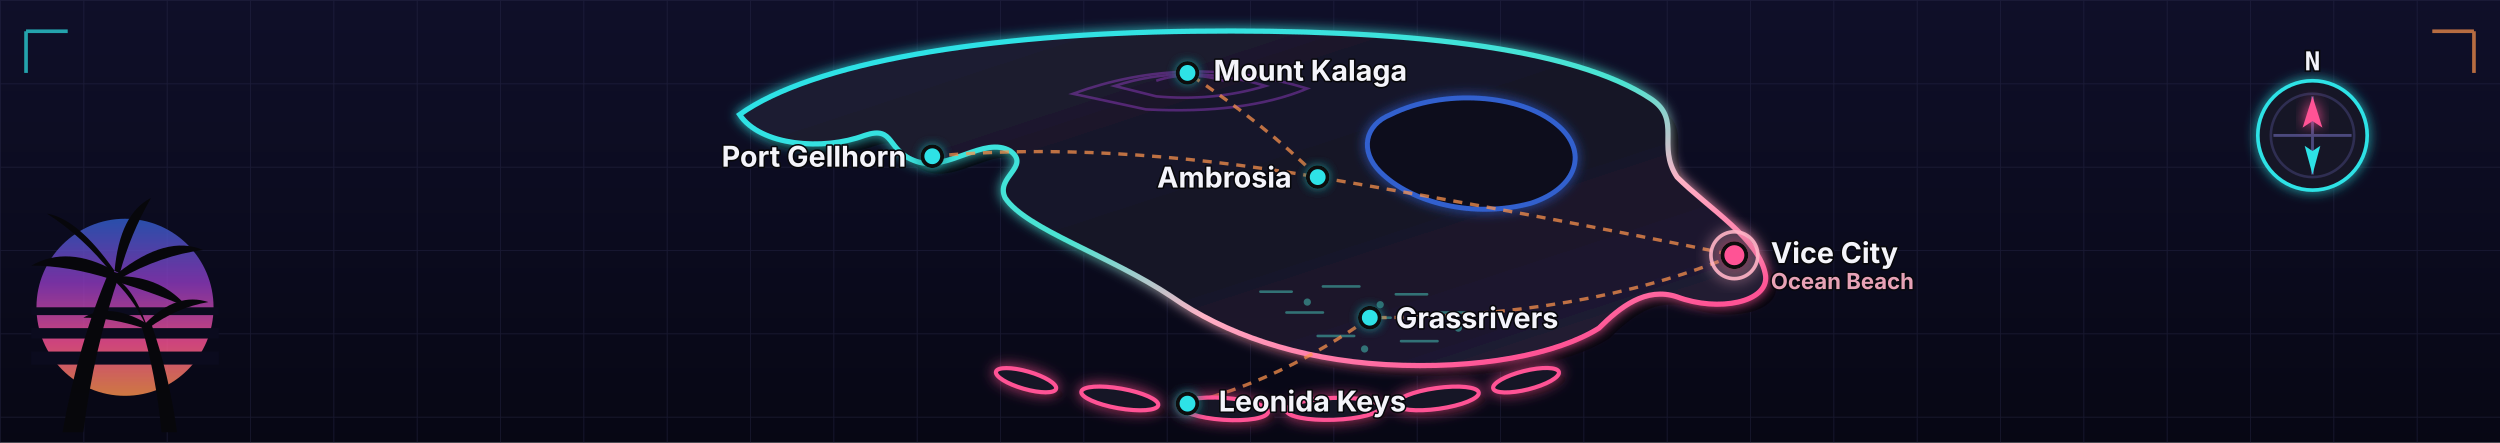
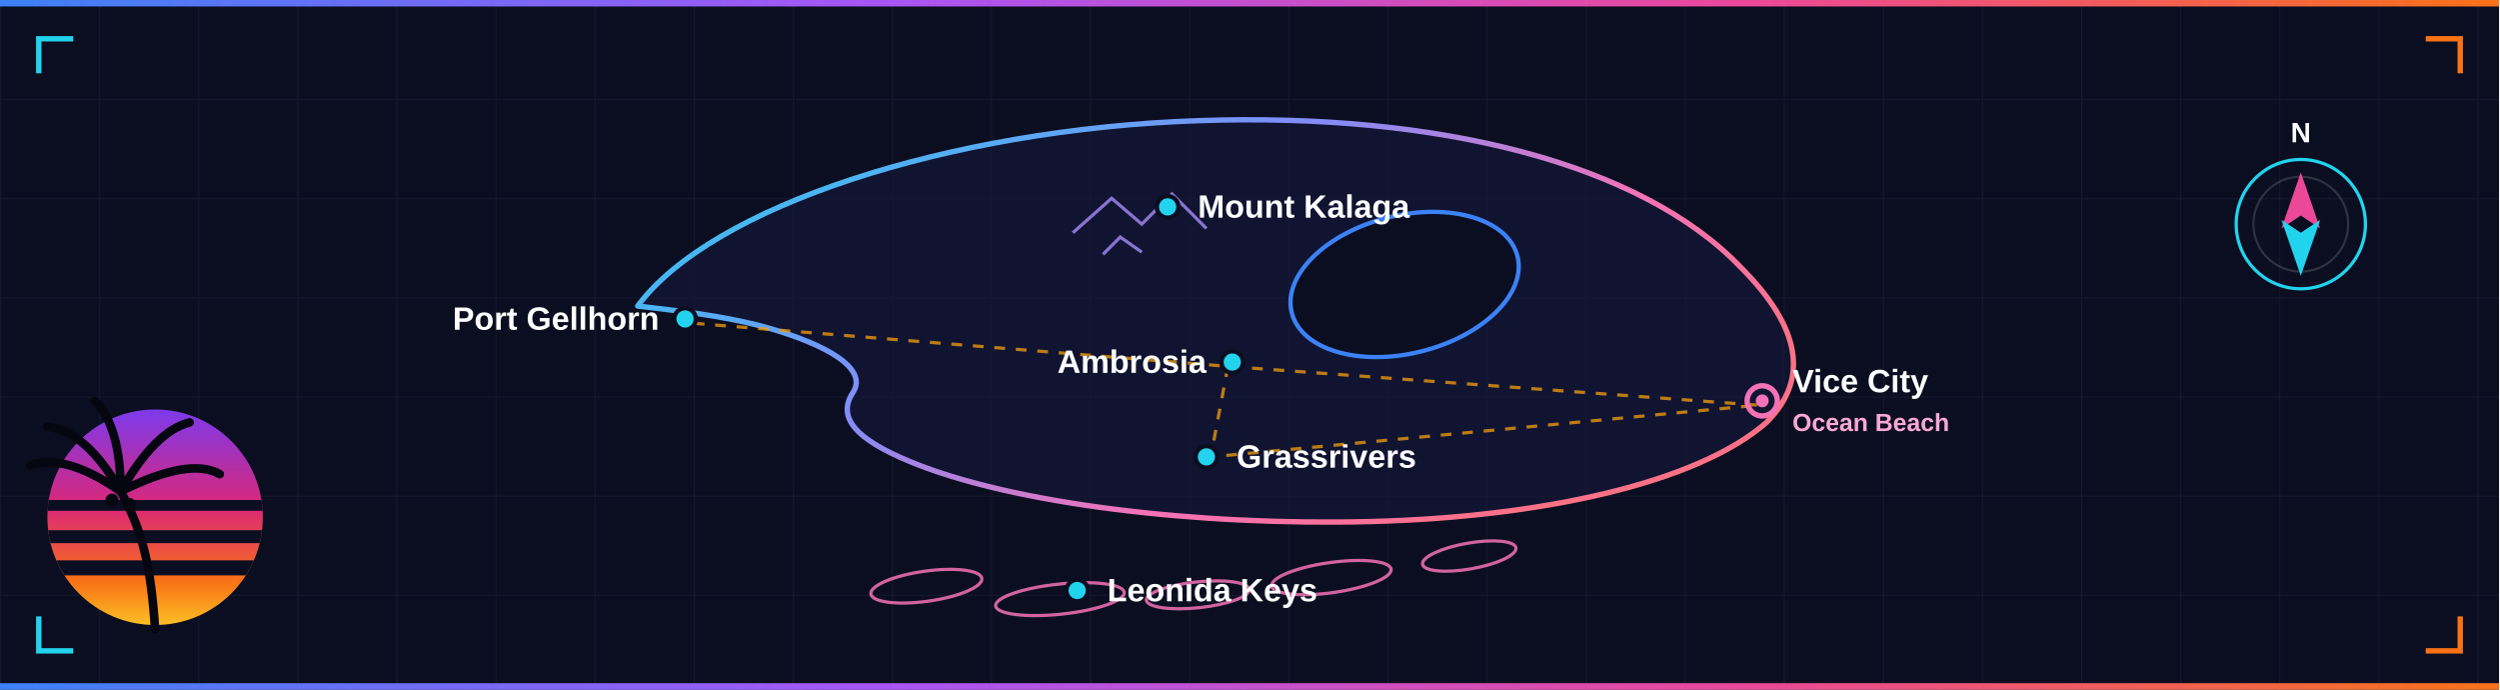
- <svg xmlns="http://www.w3.org/2000/svg" viewBox="0 0 960 170" role="img" aria-label="Neon map of the state of Leonida with six official regions">
+ <svg xmlns="http://www.w3.org/2000/svg" viewBox="0 0 1160 320" role="img" aria-label="Stylised neon map of Leonida showing Mount Kalaga, Ambrosia, Port Gellhorn, Vice City, Ocean Beach, Grassrivers and the Leonida Keys">
  <defs>
-     <linearGradient id="nightSea" x1="0" y1="0" x2="0" y2="1">
-       <stop offset="0%" stop-color="#0f0f29" />
-       <stop offset="55%" stop-color="#0b0b1e" />
-       <stop offset="100%" stop-color="#070714" />
+     <linearGradient id="sunset" x1="0" y1="0" x2="0" y2="1">
+       <stop offset="0" stop-color="#7c3aed" />
+       <stop offset="0.45" stop-color="#db2777" />
+       <stop offset="0.8" stop-color="#f97316" />
+       <stop offset="1" stop-color="#fbbf24" />
    </linearGradient>
-     <linearGradient id="sunsetVertical" x1="0" y1="0" x2="0" y2="1">
-       <stop offset="0%" stop-color="#3060CE" />
-       <stop offset="36%" stop-color="#913BC2" />
-       <stop offset="70%" stop-color="#FF5395" />
-       <stop offset="100%" stop-color="#FF944C" />
+     <linearGradient id="coast" x1="0" y1="0" x2="1" y2="0.55">
+       <stop offset="0" stop-color="#22d3ee" />
+       <stop offset="0.45" stop-color="#818cf8" />
+       <stop offset="0.75" stop-color="#f472b6" />
+       <stop offset="1" stop-color="#fb7185" />
    </linearGradient>
-     <linearGradient id="landFill" x1="0" y1="0" x2="1" y2="1">
-       <stop offset="0%" stop-color="#1d1c34" />
-       <stop offset="55%" stop-color="#171726" />
-       <stop offset="100%" stop-color="#241b36" />
+     <linearGradient id="frame" x1="0" y1="0" x2="1" y2="0">
+       <stop offset="0" stop-color="#3b82f6" />
+       <stop offset="0.35" stop-color="#a855f7" />
+       <stop offset="0.7" stop-color="#ec4899" />
+       <stop offset="1" stop-color="#f97316" />
    </linearGradient>
-     <linearGradient id="coastStroke" x1="0.15" y1="0.1" x2="0.85" y2="0.9">
-       <stop offset="0%" stop-color="#2de2e6" />
-       <stop offset="48%" stop-color="#4de3d1" />
-       <stop offset="72%" stop-color="#ffb2c6" />
-       <stop offset="100%" stop-color="#FF5395" />
-     </linearGradient>
-     <filter id="glowCyan" x="-25%" y="-25%" width="150%" height="150%">
-       <feGaussianBlur stdDeviation="2.2" result="blur" />
-       <feMerge>
-         <feMergeNode in="blur" />
-         <feMergeNode in="SourceGraphic" />
-       </feMerge>
-     </filter>
-     <filter id="glowPink" x="-30%" y="-30%" width="160%" height="160%">
-       <feGaussianBlur stdDeviation="2.6" result="blur" />
-       <feMerge>
-         <feMergeNode in="blur" />
-         <feMergeNode in="SourceGraphic" />
-       </feMerge>
-     </filter>
-     <pattern id="grid" width="32" height="32" patternUnits="userSpaceOnUse">
-       <path d="M 32 0 L 0 0 0 32" fill="none" stroke="#2f2e52" stroke-width="0.65" opacity="0.4" />
+     <pattern id="grid" width="46" height="46" patternUnits="userSpaceOnUse">
+       <path d="M46 0H0V46" fill="none" stroke="#94a3ff" stroke-opacity="0.07" stroke-width="1" />
    </pattern>
+     <clipPath id="sunClip">
+       <circle cx="72" cy="240" r="50" />
+     </clipPath>
  </defs>
-   <rect width="960" height="170" fill="url(#nightSea)" />
-   <rect width="960" height="170" fill="url(#grid)" />
-   <path d="M 10 12 L 26 12 M 10 12 L 10 28" fill="none" stroke="#2de2e6" stroke-width="1.4" opacity="0.7" />
-   <path d="M 950 12 L 934 12 M 950 12 L 950 28" fill="none" stroke="#FF944C" stroke-width="1.4" opacity="0.7" />
-   <circle cx="48" cy="118" r="34" fill="url(#sunsetVertical)" opacity="0.8" />
-   <rect x="12" y="118" width="72" height="3" fill="#0b0b1e" />
-   <rect x="12" y="126" width="72" height="4" fill="#0b0b1e" />
-   <rect x="12" y="135" width="72" height="5" fill="#0b0b1e" />
-   <g fill="#07070b">
-     <path d="M 24 166 Q 30 132 42 104 L 46 105 Q 36 134 32 166 Z" />
-     <path d="M 44 104 Q 26 94 12 102 Q 26 102 42 107 Z" />
-     <path d="M 44 104 Q 30 84 18 82 Q 32 91 43 105 Z" />
-     <path d="M 44 104 Q 46 82 58 76 Q 50 90 46 105 Z" />
-     <path d="M 45 105 Q 64 90 78 96 Q 62 98 46 107 Z" />
-     <path d="M 45 106 Q 62 106 72 118 Q 58 112 44 108 Z" />
-     <path d="M 62 166 Q 60 144 54 124 L 58 124 Q 65 144 68 166 Z" />
-     <path d="M 56 124 Q 42 116 32 122 Q 43 122 55 126 Z" />
-     <path d="M 56 124 Q 50 108 42 106 Q 51 114 56 125 Z" />
-     <path d="M 56 124 Q 68 112 80 116 Q 68 118 57 126 Z" />
+   <rect x="0" y="0" width="1160" height="320" fill="#0b0e20" />
+   <rect x="0" y="0" width="1160" height="320" fill="url(#grid)" />
+   <rect x="0" y="0" width="1160" height="3" fill="url(#frame)" />
+   <rect x="0" y="317" width="1160" height="3" fill="url(#frame)" />
+   <path d="M18 34V18h16" fill="none" stroke="#22d3ee" stroke-width="2.5" />
+   <path d="M1126 18h16v16" fill="none" stroke="#f97316" stroke-width="2.5" />
+   <path d="M18 286v16h16" fill="none" stroke="#22d3ee" stroke-width="2.5" />
+   <path d="M1126 302h16v-16" fill="none" stroke="#f97316" stroke-width="2.5" />
+   <g>
+     <circle cx="72" cy="240" r="50" fill="url(#sunset)" />
+     <g clip-path="url(#sunClip)">
+       <rect x="14" y="232" width="116" height="5" fill="#0b0e20" />
+       <rect x="14" y="246" width="116" height="6" fill="#0b0e20" />
+       <rect x="14" y="260" width="116" height="7" fill="#0b0e20" />
+     </g>
+     <g stroke="#05060f" stroke-width="4" stroke-linecap="round" fill="none">
+       <path d="M72 292C70 262 66 246 56 228" />
+       <path d="M56 228Q30 210 14 216" />
+       <path d="M56 228Q40 200 22 198" />
+       <path d="M56 228Q56 198 44 186" />
+       <path d="M56 228Q72 200 88 196" />
+       <path d="M56 228Q88 212 102 220" />
+     </g>
+     <circle cx="52" cy="232" r="3" fill="#05060f" />
+     <circle cx="60" cy="234" r="3" fill="#05060f" />
  </g>
-   <path d="M 284 44 C 312 24 378 13 458 12 C 538 11 604 18 634 38 C 646 46 636 56 644 68 C 656 80 676 92 678 106 C 679 116 660 120 644 114 C 632 110 622 118 614 126 C 598 136 568 142 532 140 C 498 138 470 128 450 114 C 426 98 394 88 386 76 C 382 68 396 64 388 58 C 378 52 364 66 352 62 C 340 58 344 48 332 52 C 316 58 292 56 284 44 Z" transform="translate(4, 4)" fill="#05050c" opacity="0.88" />
-   <path d="M 284 44 C 312 24 378 13 458 12 C 538 11 604 18 634 38 C 646 46 636 56 644 68 C 656 80 676 92 678 106 C 679 116 660 120 644 114 C 632 110 622 118 614 126 C 598 136 568 142 532 140 C 498 138 470 128 450 114 C 426 98 394 88 386 76 C 382 68 396 64 388 58 C 378 52 364 66 352 62 C 340 58 344 48 332 52 C 316 58 292 56 284 44 Z" fill="url(#landFill)" stroke="url(#coastStroke)" stroke-width="2" filter="url(#glowCyan)" />
-   <g fill="none" stroke="#913BC2" stroke-width="1" opacity="0.48">
-     <path d="M 412 36 Q 456 20 502 34 Q 478 44 440 42 Z" />
-     <path d="M 428 33 Q 456 24 486 33 Q 466 39 444 37 Z" />
-     <path d="M 444 31 Q 456 27 470 31" />
+   <path d="M296 142 C330 96 440 60 556 56 C668 52 762 76 808 124 C836 152 840 176 820 196 C788 224 716 240 636 242 C556 244 470 234 422 214 C398 204 388 194 396 182 C403 171 384 160 356 152 C334 146 312 144 296 142 Z" fill="#131838" fill-opacity="0.7" stroke="url(#coast)" stroke-width="2.5" stroke-linejoin="round" />
+   <ellipse cx="652" cy="132" rx="54" ry="32" transform="rotate(-14 652 132)" fill="#0b0e20" stroke="#3b82f6" stroke-width="2" />
+   <g fill="none" stroke="#a78bfa" stroke-width="1.5" opacity="0.8">
+     <path d="M498 108L516 92l14 12 14-14 16 16" />
+     <path d="M512 118l8-8 10 7" />
  </g>
-   <path d="M 534 44 C 554 34 584 36 598 48 C 610 58 606 72 588 78 C 566 84 542 78 530 66 C 522 58 524 48 534 44 Z" fill="#0b0b1e" stroke="#3060CE" stroke-width="1.9" filter="url(#glowCyan)" />
-   <g stroke="#4de3d1" stroke-width="1" stroke-linecap="round" opacity="0.45">
-     <line x1="484" y1="112" x2="496" y2="112" />
-     <line x1="508" y1="110" x2="522" y2="110" />
-     <line x1="536" y1="113" x2="548" y2="113" />
-     <line x1="494" y1="120" x2="508" y2="120" />
-     <line x1="522" y1="122" x2="534" y2="122" />
-     <line x1="552" y1="120" x2="564" y2="120" />
-     <line x1="506" y1="129" x2="520" y2="129" />
-     <line x1="538" y1="131" x2="552" y2="131" />
-     <circle cx="502" cy="116" r="0.9" fill="#4de3d1" />
-     <circle cx="530" cy="117" r="0.9" fill="#4de3d1" />
-     <circle cx="560" cy="126" r="0.9" fill="#4de3d1" />
-     <circle cx="524" cy="134" r="0.9" fill="#4de3d1" />
+   <g fill="none" stroke="#f59e0b" stroke-width="1.5" stroke-dasharray="5 5" opacity="0.75">
+     <path d="M322 150L570 170 816 188" />
+     <path d="M570 170L562 212 816 188" />
  </g>
-   <g fill="none" stroke="#FF944C" stroke-width="1.3" stroke-dasharray="3.5 3" opacity="0.72">
-     <path d="M 358 60 Q 424 54 506 68 Q 588 82 666 98" />
-     <path d="M 506 68 Q 486 48 456 28" />
-     <path d="M 666 98 Q 608 122 526 122 Q 492 146 456 155" />
+   <g fill="none" stroke="#f472b6" stroke-width="1.5" opacity="0.85">
+     <ellipse cx="430" cy="272" rx="26" ry="7" transform="rotate(-8 430 272)" />
+     <ellipse cx="492" cy="278" rx="30" ry="7" transform="rotate(-6 492 278)" />
+     <ellipse cx="556" cy="276" rx="24" ry="6" transform="rotate(-6 556 276)" />
+     <ellipse cx="618" cy="268" rx="28" ry="7" transform="rotate(-8 618 268)" />
+     <ellipse cx="682" cy="258" rx="22" ry="6" transform="rotate(-10 682 258)" />
  </g>
-   <g fill="#05050c" opacity="0.85" transform="translate(2.5, 2.5)">
-     <ellipse cx="586" cy="146" rx="13" ry="3.6" transform="rotate(-14 586 146)" />
-     <ellipse cx="552" cy="153" rx="16" ry="4" transform="rotate(-8 552 153)" />
-     <ellipse cx="512" cy="157" rx="18" ry="4.2" transform="rotate(-2 512 157)" />
-     <ellipse cx="470" cy="157" rx="17" ry="4.2" transform="rotate(4 470 157)" />
-     <ellipse cx="430" cy="153" rx="15" ry="3.8" transform="rotate(10 430 153)" />
-     <ellipse cx="394" cy="146" rx="12" ry="3.4" transform="rotate(16 394 146)" />
+   <g font-family="Segoe UI, Arial, sans-serif" font-size="15" font-weight="700" fill="#ffffff">
+     <circle cx="542" cy="96" r="5" fill="#22d3ee" stroke="#0b0e20" stroke-width="2" />
+     <text x="556" y="101">Mount Kalaga</text>
+     <circle cx="318" cy="148" r="5" fill="#22d3ee" stroke="#0b0e20" stroke-width="2" />
+     <text x="306" y="153" text-anchor="end">Port Gellhorn</text>
+     <circle cx="572" cy="168" r="5" fill="#22d3ee" stroke="#0b0e20" stroke-width="2" />
+     <text x="560" y="173" text-anchor="end">Ambrosia</text>
+     <circle cx="560" cy="212" r="5" fill="#22d3ee" stroke="#0b0e20" stroke-width="2" />
+     <text x="574" y="217">Grassrivers</text>
+     <circle cx="500" cy="274" r="5" fill="#22d3ee" stroke="#0b0e20" stroke-width="2" />
+     <text x="514" y="279">Leonida Keys</text>
+     <circle cx="818" cy="186" r="7" fill="none" stroke="#f472b6" stroke-width="2.5" />
+     <circle cx="818" cy="186" r="3" fill="#f472b6" />
+     <text x="832" y="182">Vice City</text>
+     <text x="832" y="200" font-size="11.5" font-weight="600" fill="#f9a8d4">Ocean Beach</text>
  </g>
-   <g fill="#171726" stroke="#FF5395" stroke-width="1.6" filter="url(#glowPink)">
-     <ellipse cx="586" cy="146" rx="13" ry="3.6" transform="rotate(-14 586 146)" />
-     <ellipse cx="552" cy="153" rx="16" ry="4" transform="rotate(-8 552 153)" />
-     <ellipse cx="512" cy="157" rx="18" ry="4.2" transform="rotate(-2 512 157)" />
-     <ellipse cx="470" cy="157" rx="17" ry="4.2" transform="rotate(4 470 157)" />
-     <ellipse cx="430" cy="153" rx="15" ry="3.8" transform="rotate(10 430 153)" />
-     <ellipse cx="394" cy="146" rx="12" ry="3.4" transform="rotate(16 394 146)" />
-   </g>
-   <g fill="#2de2e6" stroke="#07070b" stroke-width="1.5" filter="url(#glowCyan)">
-     <circle cx="456" cy="28" r="3.8" />
-     <circle cx="358" cy="60" r="3.8" />
-     <circle cx="506" cy="68" r="3.8" />
-     <circle cx="526" cy="122" r="3.8" />
-     <circle cx="456" cy="155" r="3.8" />
-   </g>
-   <g filter="url(#glowPink)">
-     <circle cx="666" cy="98" r="4.6" fill="#FF5395" stroke="#07070b" stroke-width="1.5" />
-     <circle cx="666" cy="98" r="9" fill="none" stroke="#ffb2c6" stroke-width="1.4" opacity="0.9" />
-   </g>
-   <g font-family="ui-sans-serif, system-ui, -apple-system, sans-serif" font-size="11" font-weight="700" fill="#f4f4fa" stroke="#07070b" stroke-width="1.2" paint-order="stroke fill" stroke-linejoin="round">
-     <text x="466" y="31">Mount Kalaga</text>
-     <text x="348" y="64" text-anchor="end">Port Gellhorn</text>
-     <text x="496" y="72" text-anchor="end">Ambrosia</text>
-     <text x="680" y="101">Vice City</text>
-     <text x="680" y="111" font-size="8.5" fill="#ffb2c6" opacity="0.9">Ocean Beach</text>
-     <text x="536" y="126">Grassrivers</text>
-     <text x="468" y="158">Leonida Keys</text>
-   </g>
-   <g transform="translate(888, 52)">
-     <circle r="21" fill="#171726" stroke="#2de2e6" stroke-width="1.4" filter="url(#glowCyan)" />
-     <circle r="16" fill="none" stroke="#2f2e52" stroke-width="1" />
-     <line x1="0" y1="-15" x2="0" y2="15" stroke="#4b497d" stroke-width="1.1" />
-     <line x1="-15" y1="0" x2="15" y2="0" stroke="#4b497d" stroke-width="1.1" />
-     <polygon points="0,-15 3.8,-3 0,-5.5 -3.8,-3" fill="#FF5395" filter="url(#glowPink)" />
-     <polygon points="0,15 3,4 0,6 -3,4" fill="#2de2e6" />
-     <text x="0" y="-25" text-anchor="middle" font-family="ui-monospace, Menlo, monospace" font-size="10" font-weight="700" fill="#f4f4fa" stroke="#07070b" stroke-width="1.2" paint-order="stroke fill">N</text>
+   <g>
+     <circle cx="1068" cy="104" r="30" fill="none" stroke="#22d3ee" stroke-width="1.5" />
+     <circle cx="1068" cy="104" r="22" fill="none" stroke="#ffffff" stroke-opacity="0.15" stroke-width="1" />
+     <text x="1068" y="66" text-anchor="middle" font-family="Segoe UI, Arial, sans-serif" font-size="13" font-weight="700" fill="#ffffff">N</text>
+     <polygon points="1068,80 1077,106 1068,100 1059,106" fill="#ec4899" />
+     <polygon points="1068,128 1077,102 1068,108 1059,102" fill="#22d3ee" />
  </g>
</svg>
